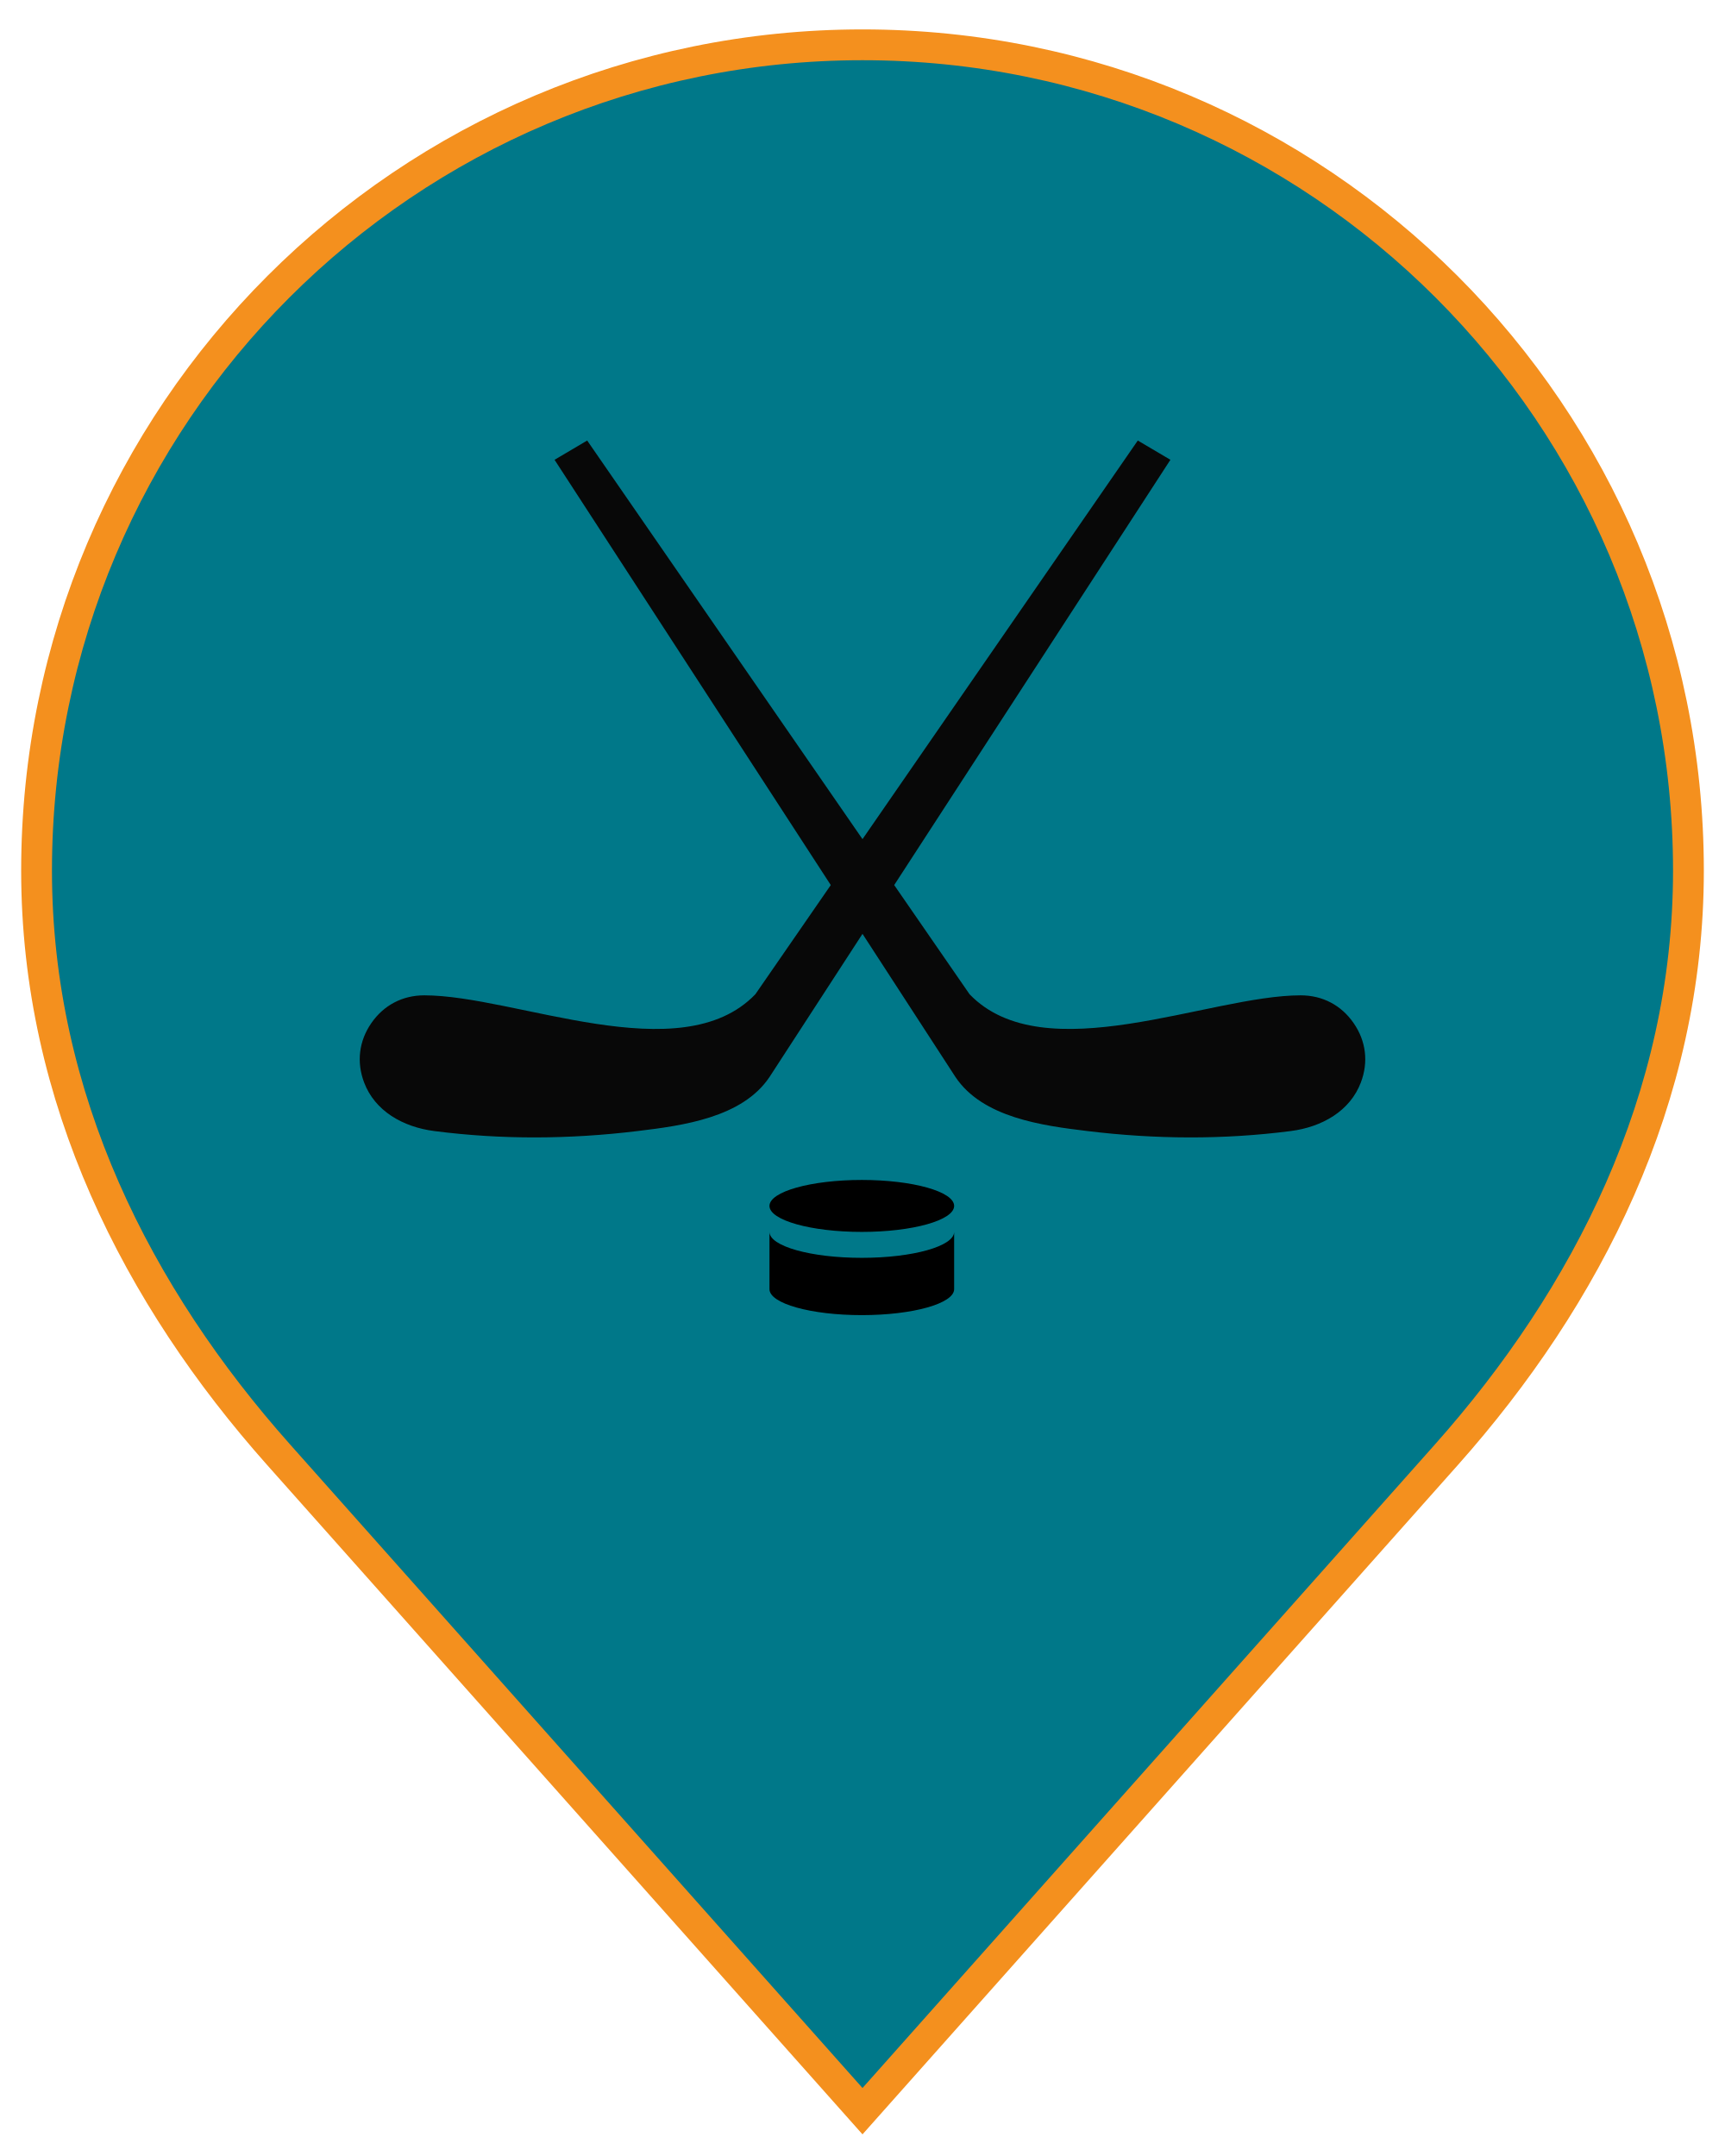
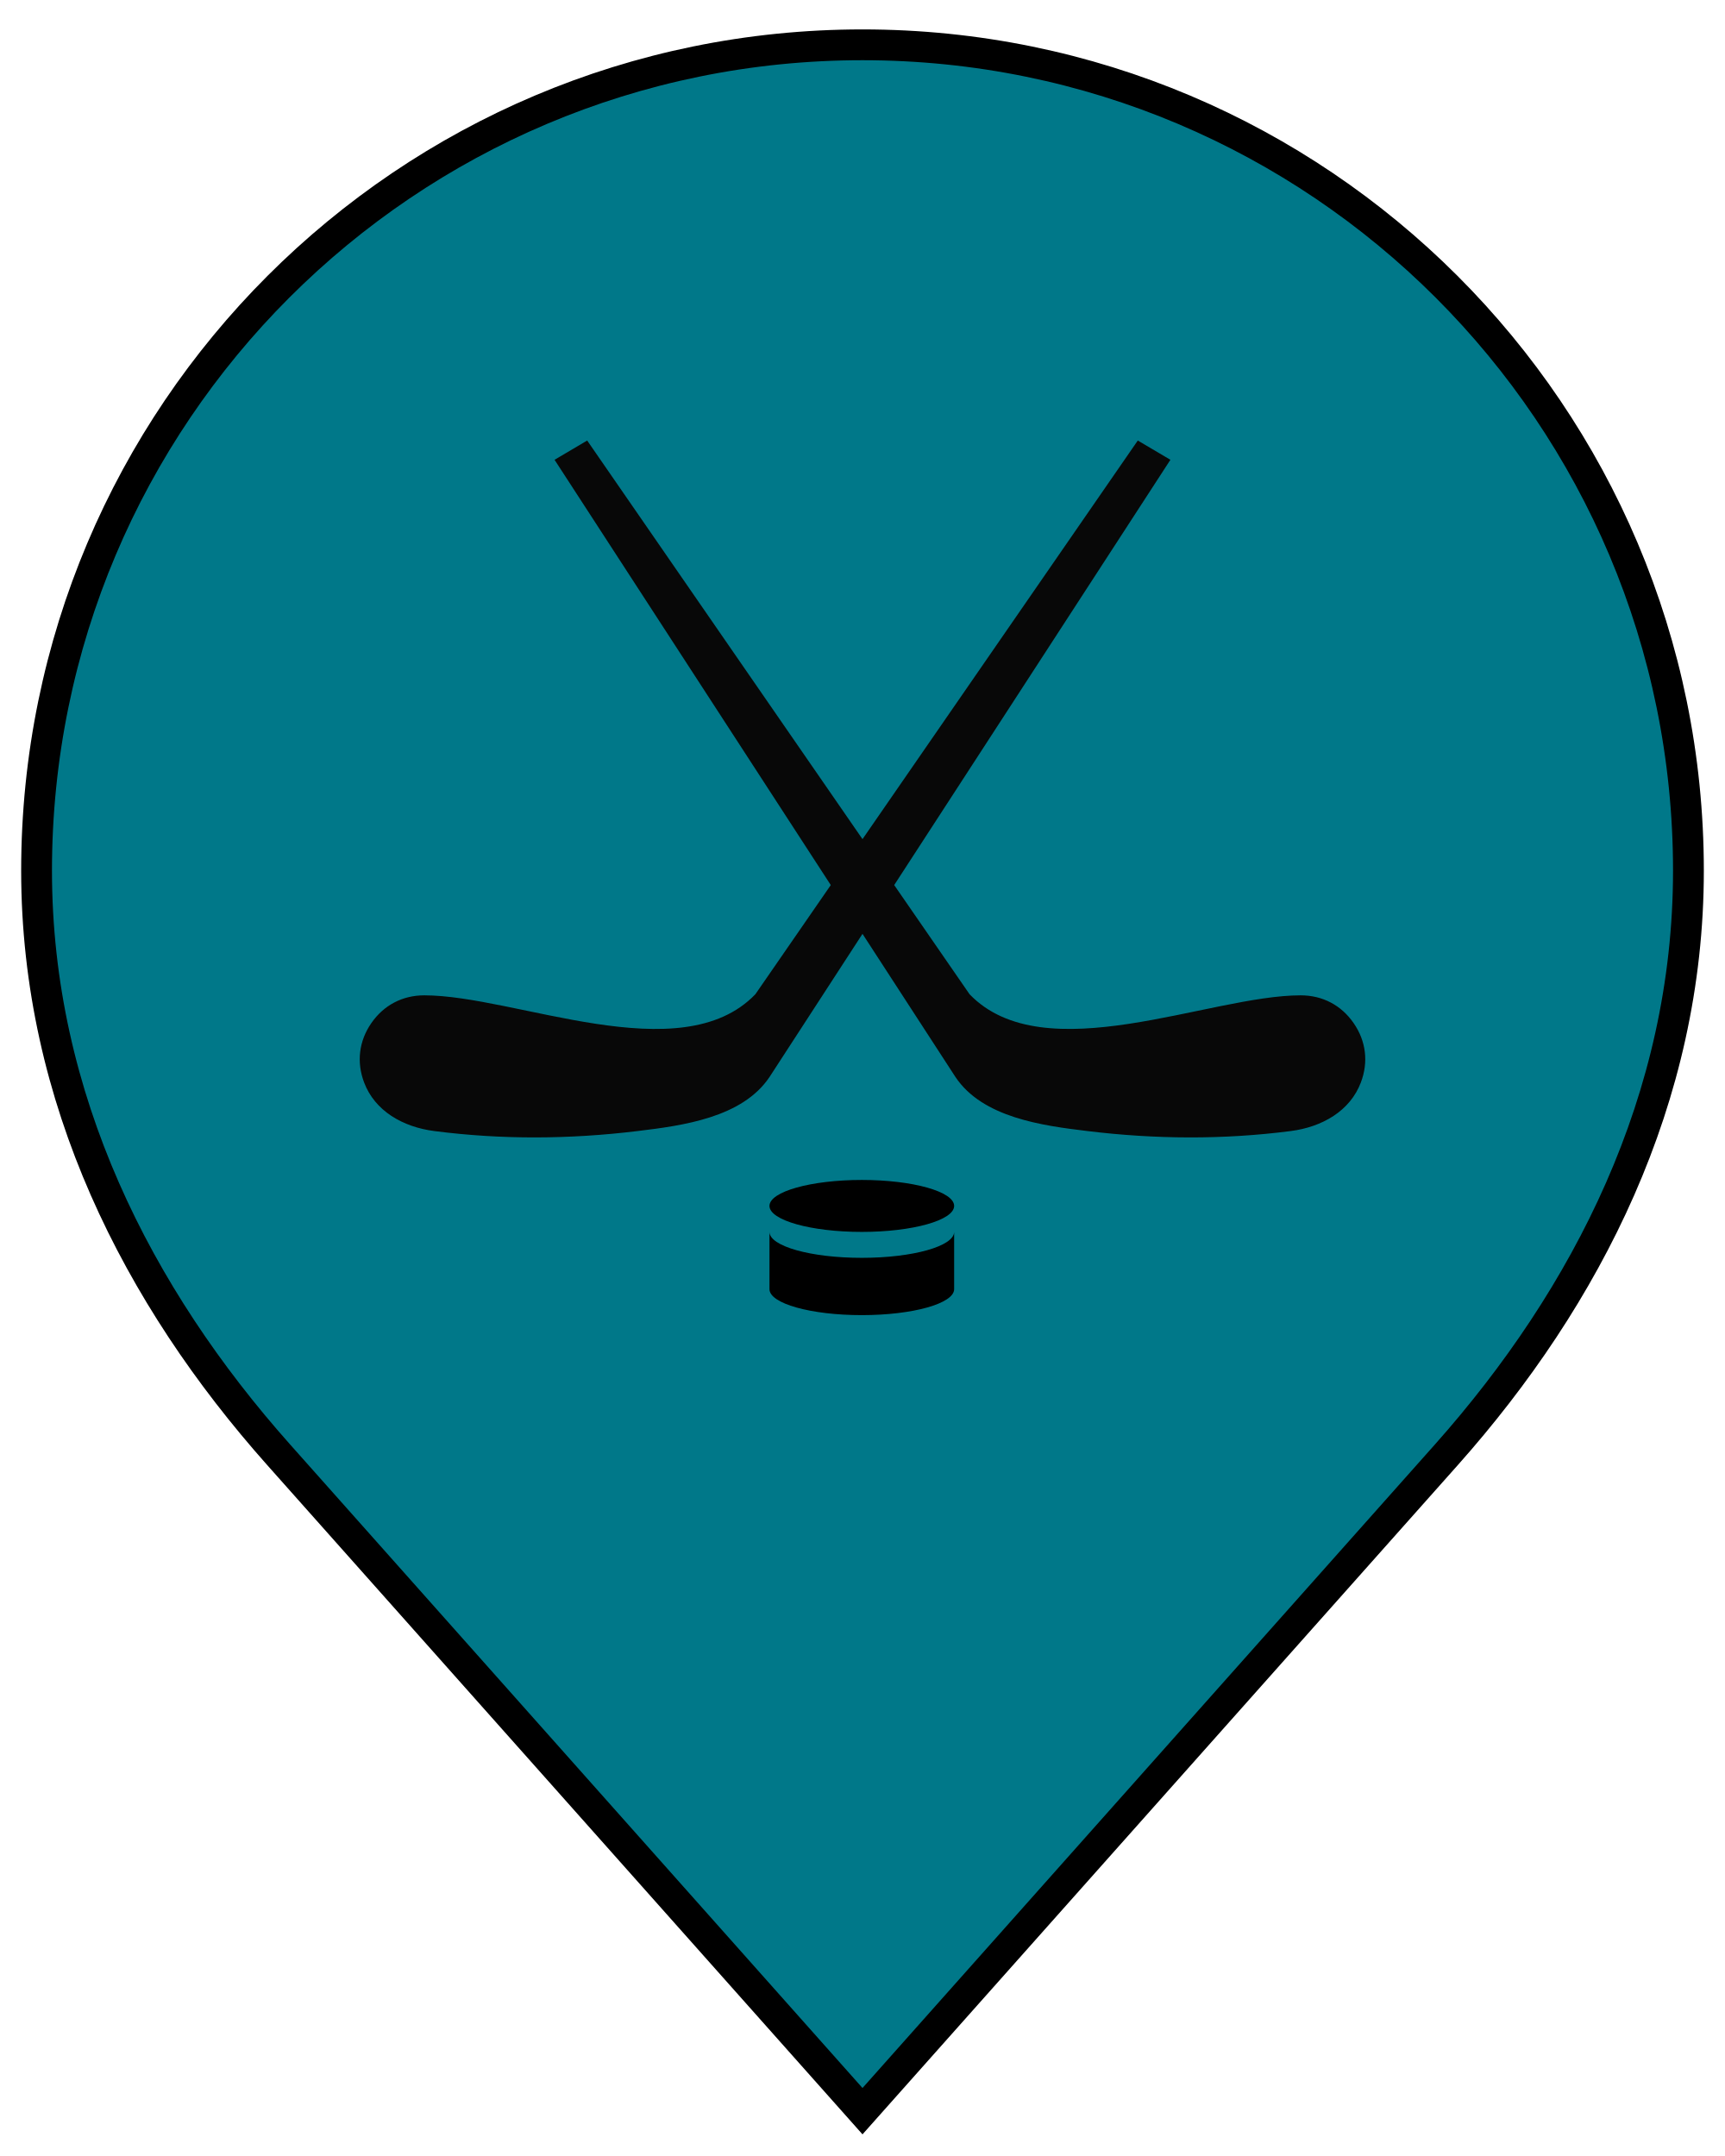
<svg xmlns="http://www.w3.org/2000/svg" width="56px" height="70px" viewBox="22 15 56 70" version="1.1">
  <defs />
  <g stroke="none" stroke-width="1" fill="none" fill-rule="evenodd" transform="translate(23, 16)">
    <g id="Group">
-       <path d="M27,0.455 C12.191,0.455 0.187,12.459 0.187,27.268 C0.187,34.672 3.48,41.099 8.041,46.227 L27,67.545 L45.959,46.228 C50.518,41.099 53.813,34.672 53.813,27.268 C53.813,12.459 41.809,0.455 27,0.455 Z" id="Shape" stroke="#F4901E" fill="#007889" />
+       <path d="M27,0.455 C12.191,0.455 0.187,12.459 0.187,27.268 C0.187,34.672 3.48,41.099 8.041,46.227 L27,67.545 L45.959,46.228 C50.518,41.099 53.813,34.672 53.813,27.268 C53.813,12.459 41.809,0.455 27,0.455 Z" id="Shape" stroke="#000000" fill="#007889" />
      <path d="M42.945,32.219 C42.543,31.635 41.933,31.316 41.224,31.316 C38.259,31.316 32.898,33.795 30.476,31.281 L28.029,27.736 L36.996,13.928 L35.937,13.303 L27,26.245 L18.062,13.303 L17.003,13.928 L25.97,27.736 L23.522,31.281 C21.101,33.796 15.739,31.316 12.774,31.316 C12.066,31.316 11.457,31.635 11.054,32.219 C10.652,32.801 10.57,33.485 10.821,34.147 C11.17,35.067 12.07,35.59 13.101,35.723 C15.281,36.004 17.476,35.992 19.695,35.723 C21.158,35.546 23.1,35.289 23.983,33.965 L27,29.32 L30.016,33.965 C30.899,35.289 32.842,35.546 34.305,35.723 C36.524,35.992 38.719,36.004 40.899,35.723 C41.93,35.59 42.829,35.067 43.178,34.147 C43.43,33.484 43.348,32.801 42.945,32.219 L42.945,32.219 Z" id="Shape" fill="#080808" />
      <path d="M26.977,39.839 C25.322,39.839 23.98,39.461 23.98,38.996 L23.98,40.856 C23.98,41.322 25.322,41.699 26.977,41.699 C28.633,41.699 29.975,41.322 29.975,40.856 L29.975,38.996 C29.975,39.461 28.633,39.839 26.977,39.839 L26.977,39.839 Z" id="Shape" fill="#000000" />
      <path d="M26.977,37.31 C25.327,37.31 23.98,37.689 23.98,38.153 C23.98,38.618 25.327,38.997 26.977,38.997 C28.629,38.997 29.975,38.618 29.975,38.153 C29.975,37.688 28.629,37.31 26.977,37.31 L26.977,37.31 Z" id="Shape" fill="#000000" />
    </g>
  </g>
</svg>
